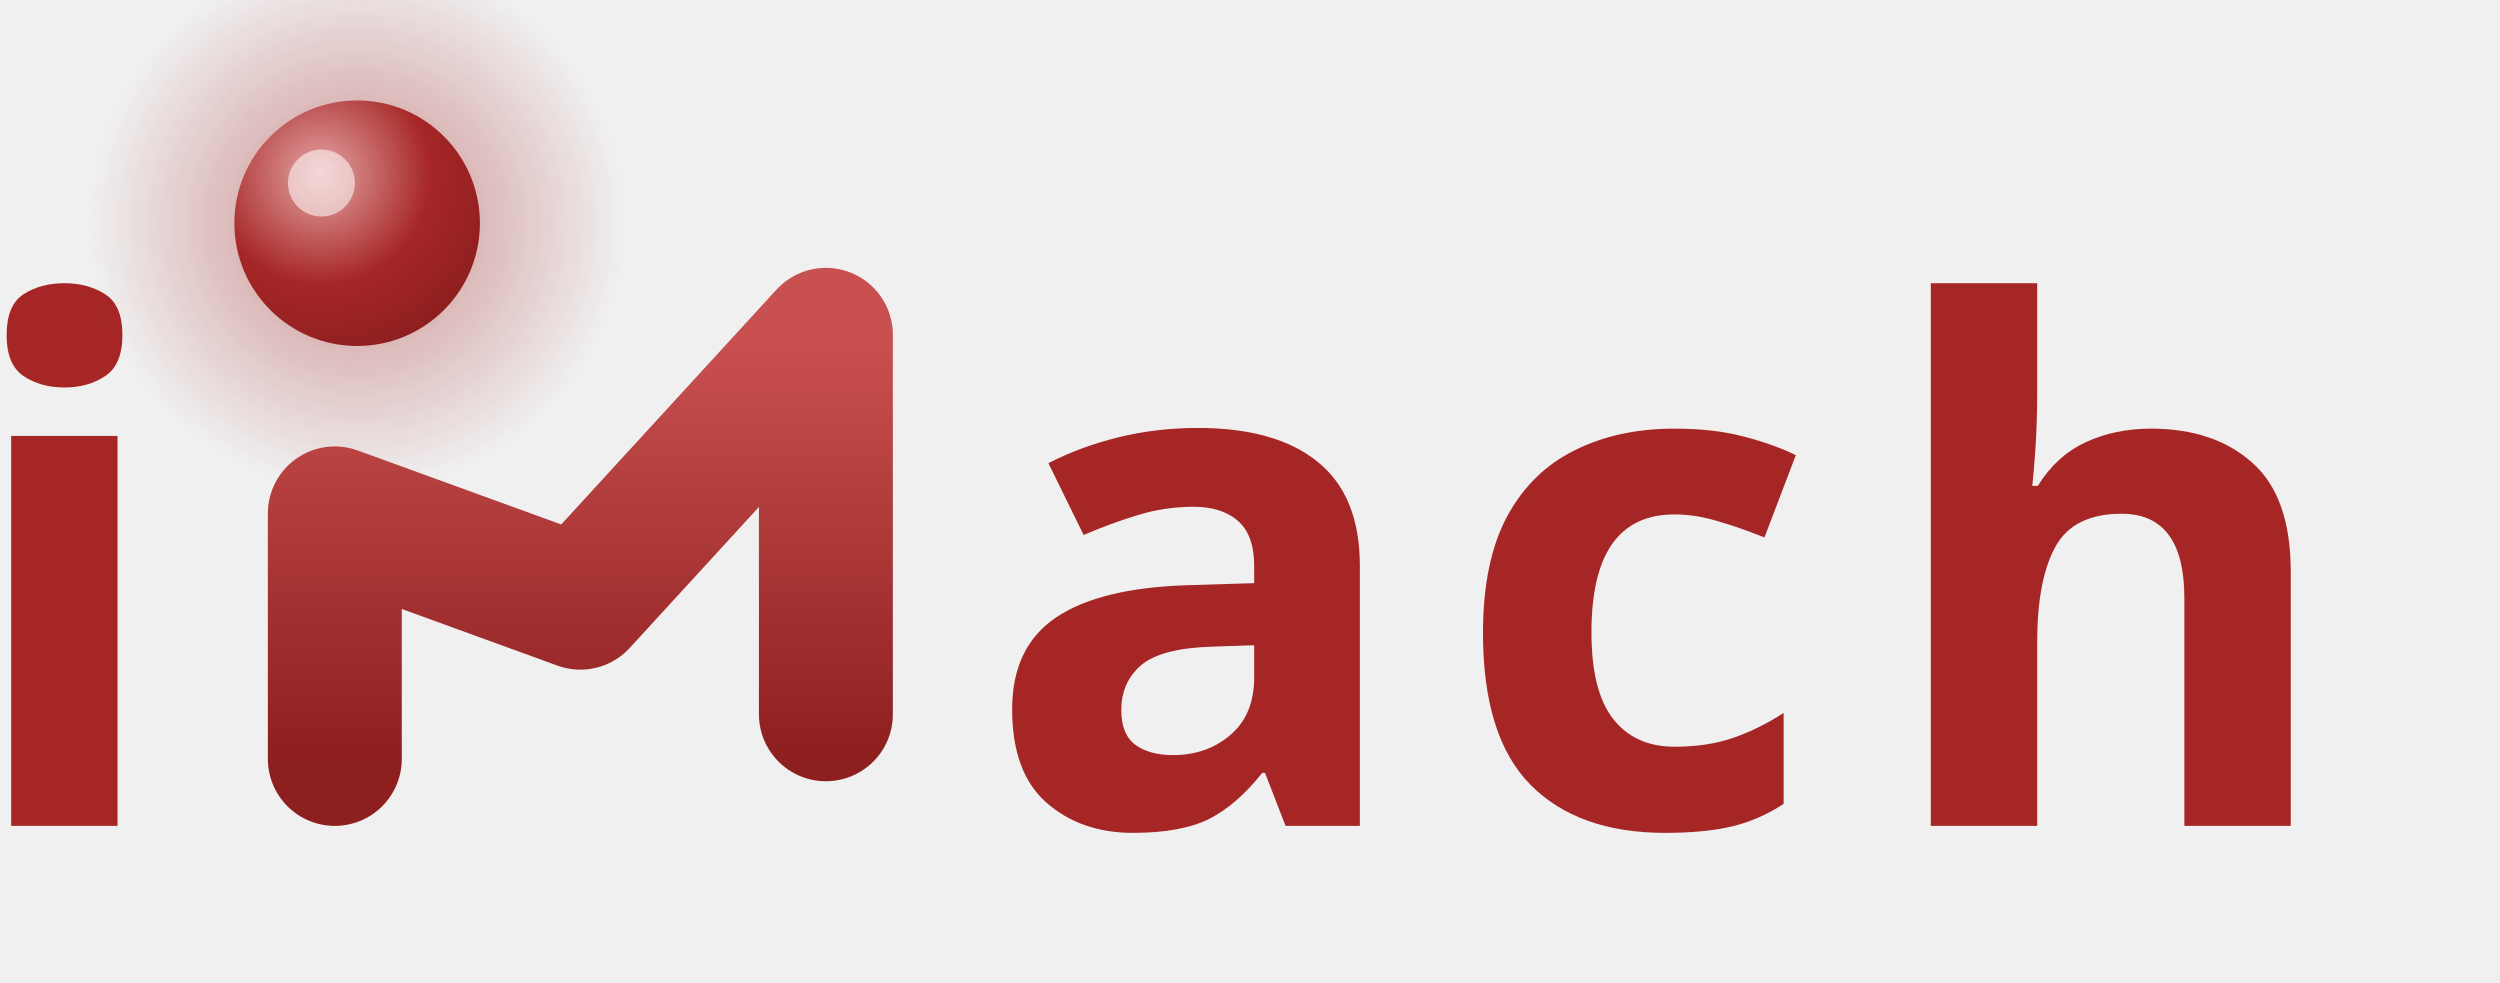
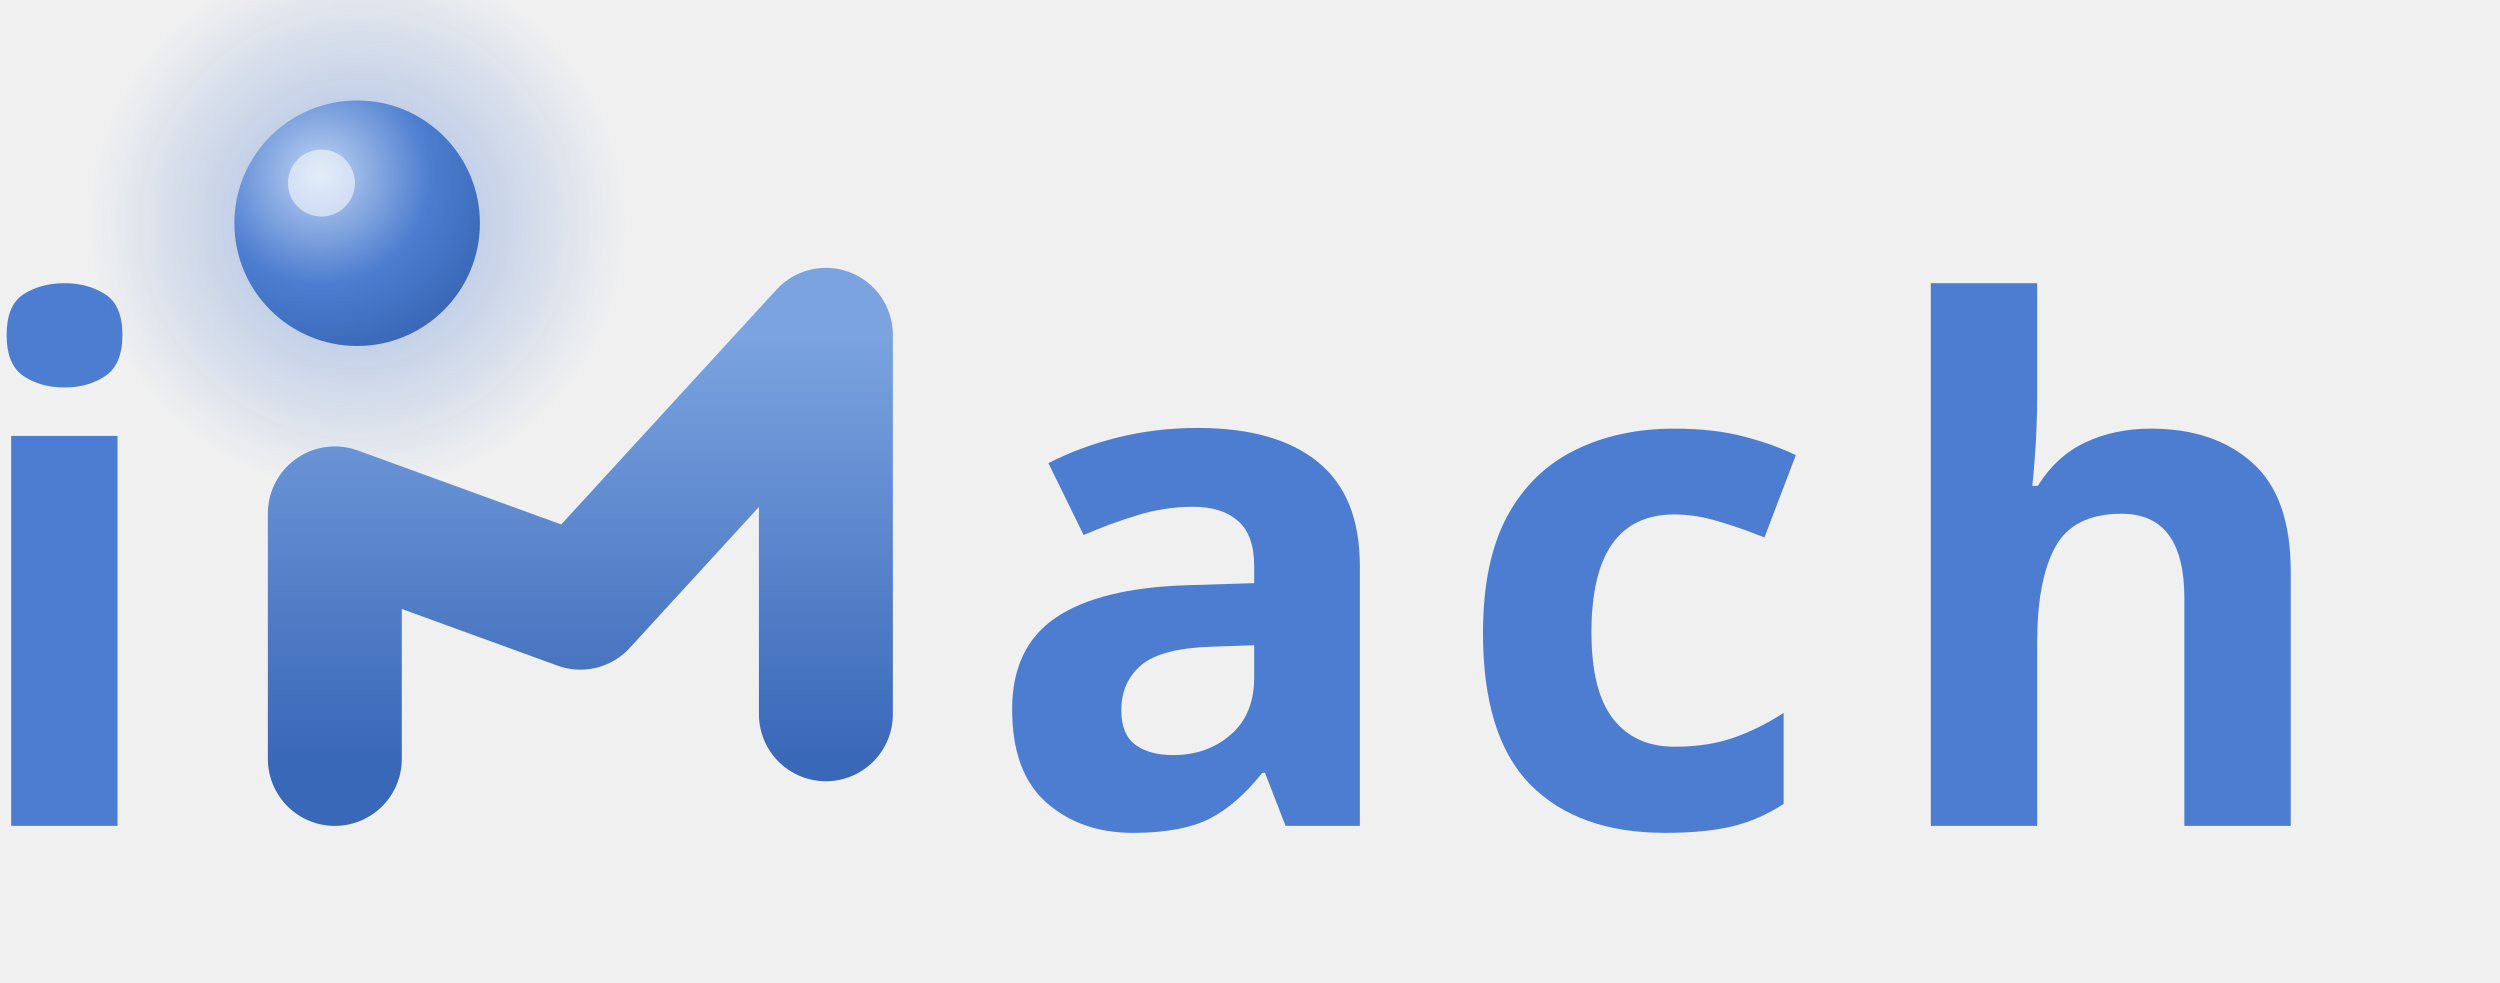
<svg xmlns="http://www.w3.org/2000/svg" viewBox="0 0 112 44" fill="none">
  <defs>
    <linearGradient id="brandGradient" x1="0" y1="0" x2="0" y2="1">
-       <stop offset="0%" stop-color="#C95050" />
-       <stop offset="100%" stop-color="#8E1F1F" />
+       <stop offset="0%" stop-color="#7ba3e0" />
+       <stop offset="100%" stop-color="#3a68b8" />
    </linearGradient>
    <radialGradient id="dotGradient" cx="35%" cy="30%" r="75%">
-       <stop offset="0%" stop-color="#E5A5A5" />
-       <stop offset="60%" stop-color="#A62626" />
-       <stop offset="100%" stop-color="#8E1F1F" />
+       <stop offset="0%" stop-color="#c0d4f2" />
+       <stop offset="60%" stop-color="#4c7dd0" />
+       <stop offset="100%" stop-color="#3a68b8" />
    </radialGradient>
    <radialGradient id="dotGlow" cx="50%" cy="50%" r="50%">
-       <stop offset="0%" stop-color="#A62626" stop-opacity="0.5" />
-       <stop offset="100%" stop-color="#A62626" stop-opacity="0" />
+       <stop offset="0%" stop-color="#4c7dd0" stop-opacity="0.5" />
+       <stop offset="100%" stop-color="#4c7dd0" stop-opacity="0" />
    </radialGradient>
  </defs>
-   <text x="-2" y="37" font-family="Verdana, Geneva, sans-serif" font-size="32" font-weight="700" fill="#A62626">i</text>
+   <text x="-2" y="37" font-family="Verdana, Geneva, sans-serif" font-size="32" font-weight="700" fill="#4c7dd0">i</text>
  <g transform="translate(10, 4)">
    <circle cx="6" cy="6" r="12" fill="url(#dotGlow)" />
    <circle cx="6" cy="6" r="5.5" fill="url(#dotGradient)">
      <animate attributeName="r" values="5.5;5.9;5.5" dur="2.4s" repeatCount="indefinite" calcMode="spline" keySplines="0.4 0 0.2 1; 0.4 0 0.2 1" />
    </circle>
    <circle cx="4.4" cy="4.2" r="1.5" fill="#FFFFFF" opacity="0.55" />
    <path d="M5 30 V19 L16 23 L27 11 V28" stroke="url(#brandGradient)" stroke-width="6" stroke-linecap="round" stroke-linejoin="round" />
  </g>
-   <text x="44" y="37" font-family="Verdana, Geneva, sans-serif" font-size="32" font-weight="700" fill="#A62626">a</text>
-   <text x="65" y="37" font-family="Verdana, Geneva, sans-serif" font-size="32" font-weight="700" fill="#A62626">c</text>
-   <text x="84" y="37" font-family="Verdana, Geneva, sans-serif" font-size="32" font-weight="700" fill="#A62626">h</text>
+   <text x="44" y="37" font-family="Verdana, Geneva, sans-serif" font-size="32" font-weight="700" fill="#4c7dd0">a</text>
+   <text x="65" y="37" font-family="Verdana, Geneva, sans-serif" font-size="32" font-weight="700" fill="#4c7dd0">c</text>
+   <text x="84" y="37" font-family="Verdana, Geneva, sans-serif" font-size="32" font-weight="700" fill="#4c7dd0">h</text>
</svg>
